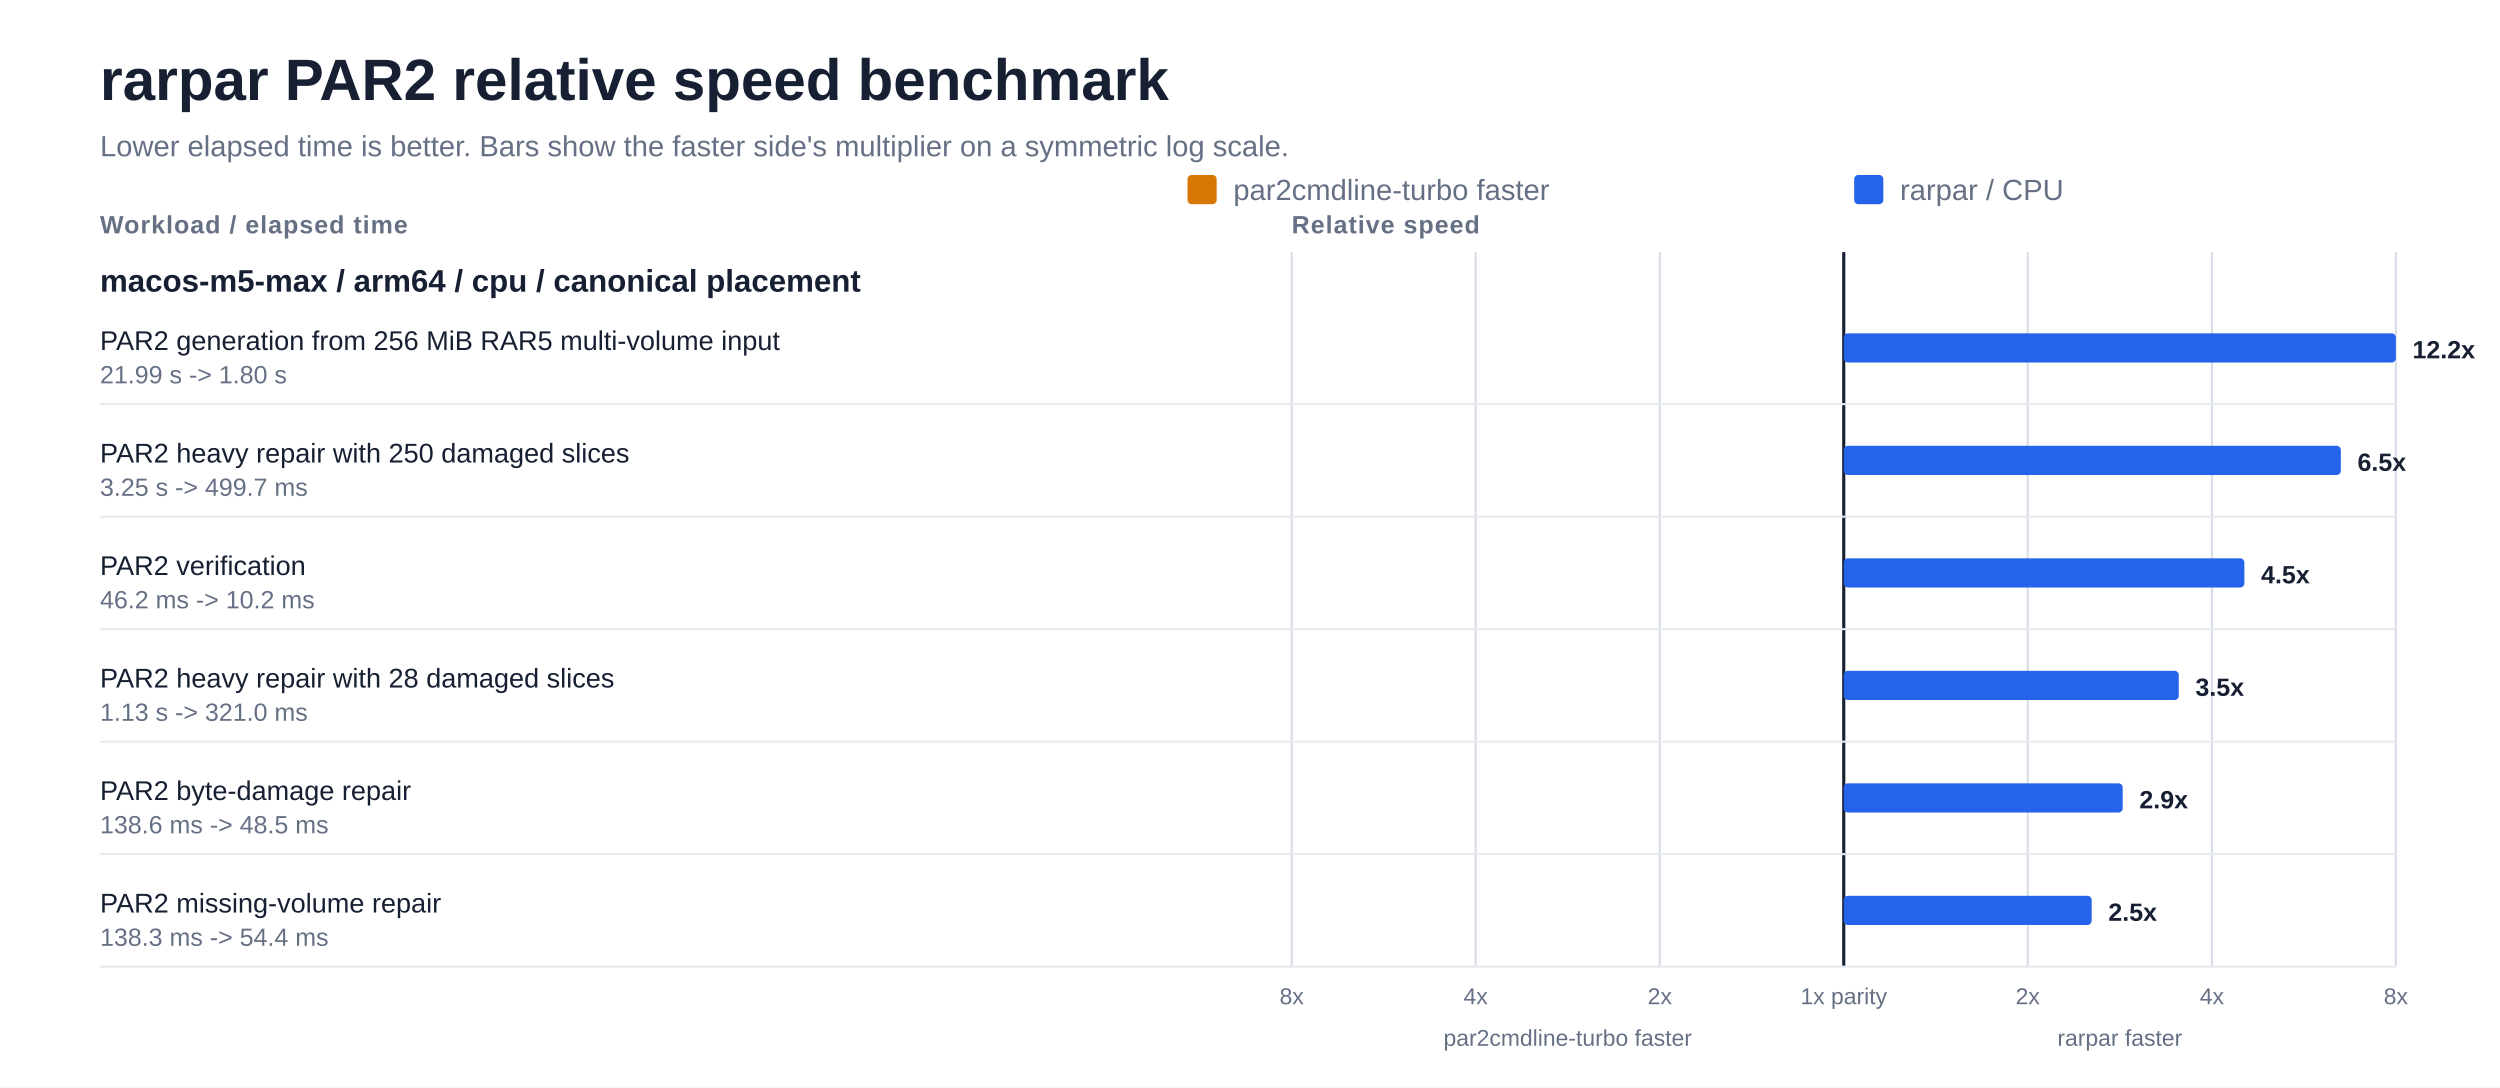
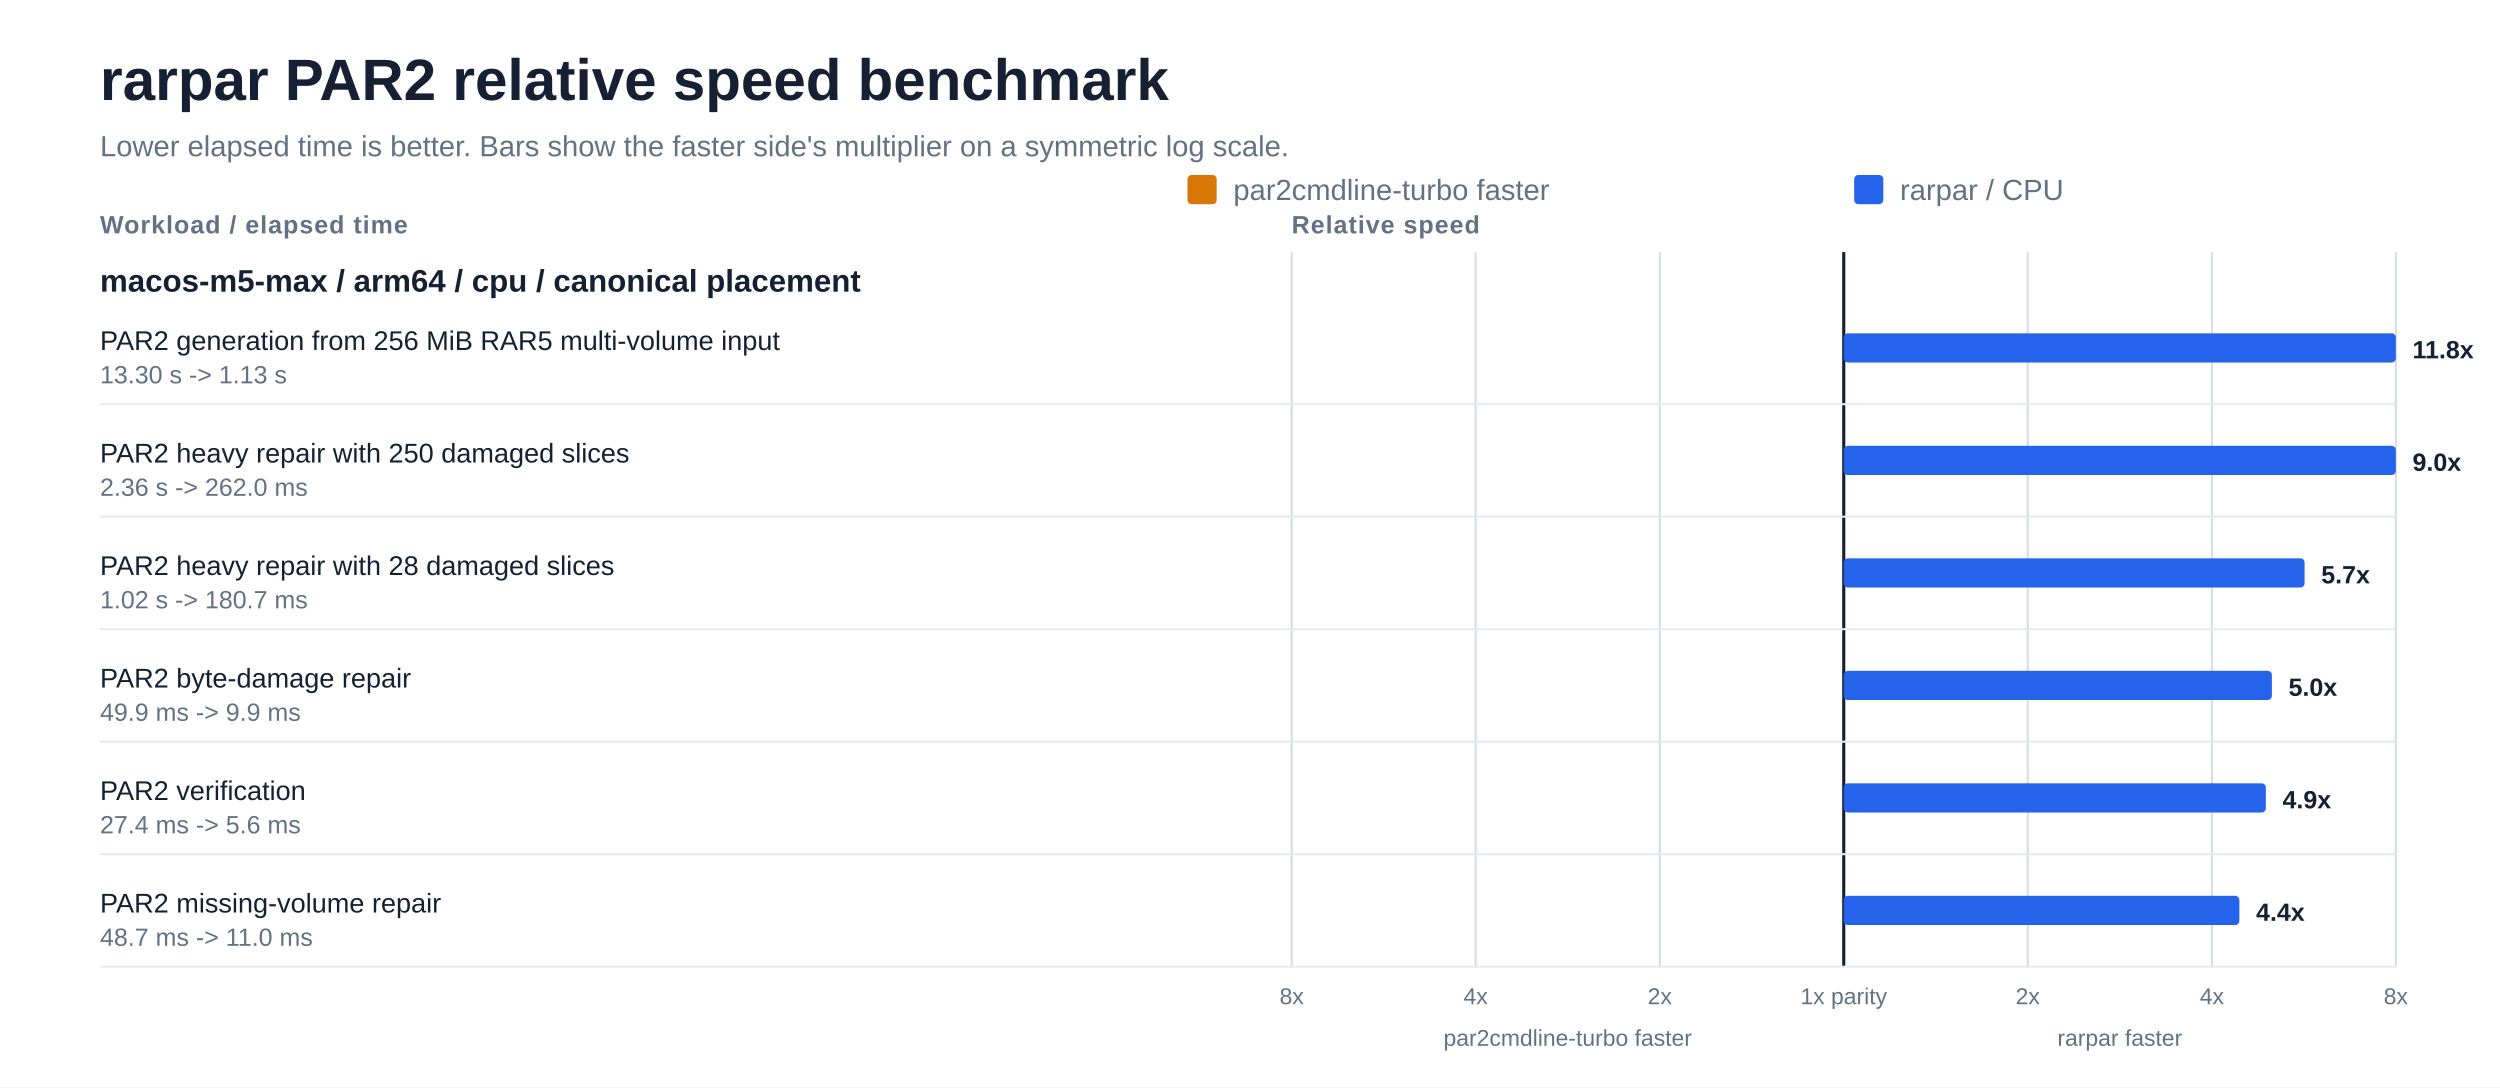
<svg xmlns="http://www.w3.org/2000/svg" width="1200" height="522" viewBox="0 0 1200 522" role="img" aria-labelledby="title desc">
  <style>
    .bg { fill: #ffffff; } text { font-family: Arial, sans-serif; fill: #172033; }
    .title { font-size: 28px; font-weight: 600; } .subtitle { font-size: 14px; fill: #667085; }
    .column { font-size: 12px; font-weight: 600; fill: #667085; letter-spacing: .04em; text-transform: uppercase; }
    .machine { font-size: 15px; font-weight: 600; } .workload { font-size: 13px; font-weight: 500; }
    .timing { font-size: 12px; fill: #667085; } .tick { font-size: 11px; fill: #667085; } .ratio { font-size: 12px; font-weight: 600; }
    .grid { stroke: #d7dce5; stroke-width: 1; } .parity { stroke: #172033; stroke-width: 1.5; } .rule { stroke: #e7eaf0; stroke-width: 1; }
    .cpu { fill: #2563eb; } .gpu { fill: #7c3aed; } .slower { fill: #d97706; }
    @media (prefers-color-scheme: dark) { .bg { fill: #0d1117; } text { fill: #e6edf3; } .subtitle, .column, .timing, .tick { fill: #9ca7b5; } .grid { stroke: #30363d; } .parity { stroke: #e6edf3; } .rule { stroke: #21262d; } .cpu { fill: #58a6ff; } .gpu { fill: #bc8cff; } .slower { fill: #f2a65a; } }
  </style>
  <rect class="bg" width="1200" height="522" />
  <text class="title" x="48" y="48">rarpar PAR2 relative speed benchmark</text>
  <text class="subtitle" x="48" y="75">Lower elapsed time is better. Bars show the faster side's multiplier on a symmetric log scale.</text>
  <g aria-label="Legend">
    <rect class="slower" x="570" y="84" width="14" height="14" rx="2" />
    <text class="subtitle" x="592" y="96">par2cmdline-turbo faster</text>
    <rect class="cpu" x="890" y="84" width="14" height="14" rx="2" />
    <text class="subtitle" x="912" y="96">rarpar / CPU</text>
  </g>
  <text class="column" x="48" y="112">Workload / elapsed time</text>
  <text class="column" x="620" y="112">Relative speed</text>
  <g aria-label="Relative speed axis">
    <line class="grid" x1="620.0" y1="121" x2="620.0" y2="464" />
    <text class="tick" x="620.0" y="482" text-anchor="middle">8x</text>
    <line class="grid" x1="708.3" y1="121" x2="708.3" y2="464" />
    <text class="tick" x="708.3" y="482" text-anchor="middle">4x</text>
    <line class="grid" x1="796.7" y1="121" x2="796.7" y2="464" />
    <text class="tick" x="796.7" y="482" text-anchor="middle">2x</text>
    <line class="parity" x1="885.0" y1="121" x2="885.0" y2="464" />
    <text class="tick" x="885.0" y="482" text-anchor="middle">1x parity</text>
    <line class="grid" x1="973.3" y1="121" x2="973.3" y2="464" />
    <text class="tick" x="973.3" y="482" text-anchor="middle">2x</text>
    <line class="grid" x1="1061.7" y1="121" x2="1061.7" y2="464" />
    <text class="tick" x="1061.7" y="482" text-anchor="middle">4x</text>
    <line class="grid" x1="1150.0" y1="121" x2="1150.0" y2="464" />
    <text class="tick" x="1150.0" y="482" text-anchor="middle">8x</text>
    <text class="tick" x="752.5" y="502" text-anchor="middle">par2cmdline-turbo faster</text>
    <text class="tick" x="1017.5" y="502" text-anchor="middle">rarpar faster</text>
  </g>
  <g aria-label="PAR2 benchmarks">
    <text class="machine" x="48" y="140">macos-m5-max / arm64 / cpu / canonical placement</text>
    <text class="workload" x="48" y="168">PAR2 generation from 256 MiB RAR5 multi-volume input</text>
-     <text class="timing" x="48" y="184">21.99 s -&gt; 1.80 s</text>
+     <text class="timing" x="48" y="184">13.30 s -&gt; 1.13 s</text>
    <rect class="cpu" x="885.0" y="160" width="265.0" height="14" rx="2" />
-     <text class="ratio" x="1158.0" y="172">12.2x</text>
+     <text class="ratio" x="1158.0" y="172">11.8x</text>
    <line class="rule" x1="48" y1="194" x2="1150" y2="194" />
    <text class="workload" x="48" y="222">PAR2 heavy repair with 250 damaged slices</text>
-     <text class="timing" x="48" y="238">3.25 s -&gt; 499.7 ms</text>
-     <rect class="cpu" x="885.0" y="214" width="238.6" height="14" rx="2" />
-     <text class="ratio" x="1131.6" y="226">6.5x</text>
+     <text class="timing" x="48" y="238">2.36 s -&gt; 262.0 ms</text>
+     <rect class="cpu" x="885.0" y="214" width="265.0" height="14" rx="2" />
+     <text class="ratio" x="1158.0" y="226">9.0x</text>
    <line class="rule" x1="48" y1="248" x2="1150" y2="248" />
-     <text class="workload" x="48" y="276">PAR2 verification</text>
-     <text class="timing" x="48" y="292">46.2 ms -&gt; 10.2 ms</text>
-     <rect class="cpu" x="885.0" y="268" width="192.3" height="14" rx="2" />
-     <text class="ratio" x="1085.3" y="280">4.5x</text>
+     <text class="workload" x="48" y="276">PAR2 heavy repair with 28 damaged slices</text>
+     <text class="timing" x="48" y="292">1.02 s -&gt; 180.7 ms</text>
+     <rect class="cpu" x="885.0" y="268" width="221.2" height="14" rx="2" />
+     <text class="ratio" x="1114.2" y="280">5.7x</text>
    <line class="rule" x1="48" y1="302" x2="1150" y2="302" />
-     <text class="workload" x="48" y="330">PAR2 heavy repair with 28 damaged slices</text>
-     <text class="timing" x="48" y="346">1.13 s -&gt; 321.0 ms</text>
-     <rect class="cpu" x="885.0" y="322" width="160.8" height="14" rx="2" />
-     <text class="ratio" x="1053.8" y="334">3.5x</text>
+     <text class="workload" x="48" y="330">PAR2 byte-damage repair</text>
+     <text class="timing" x="48" y="346">49.9 ms -&gt; 9.9 ms</text>
+     <rect class="cpu" x="885.0" y="322" width="205.5" height="14" rx="2" />
+     <text class="ratio" x="1098.5" y="334">5.0x</text>
    <line class="rule" x1="48" y1="356" x2="1150" y2="356" />
-     <text class="workload" x="48" y="384">PAR2 byte-damage repair</text>
-     <text class="timing" x="48" y="400">138.6 ms -&gt; 48.5 ms</text>
-     <rect class="cpu" x="885.0" y="376" width="133.9" height="14" rx="2" />
-     <text class="ratio" x="1026.9" y="388">2.9x</text>
+     <text class="workload" x="48" y="384">PAR2 verification</text>
+     <text class="timing" x="48" y="400">27.4 ms -&gt; 5.6 ms</text>
+     <rect class="cpu" x="885.0" y="376" width="202.6" height="14" rx="2" />
+     <text class="ratio" x="1095.6" y="388">4.9x</text>
    <line class="rule" x1="48" y1="410" x2="1150" y2="410" />
    <text class="workload" x="48" y="438">PAR2 missing-volume repair</text>
-     <text class="timing" x="48" y="454">138.3 ms -&gt; 54.4 ms</text>
-     <rect class="cpu" x="885.0" y="430" width="119.0" height="14" rx="2" />
-     <text class="ratio" x="1012.0" y="442">2.5x</text>
+     <text class="timing" x="48" y="454">48.7 ms -&gt; 11.0 ms</text>
+     <rect class="cpu" x="885.0" y="430" width="189.9" height="14" rx="2" />
+     <text class="ratio" x="1082.9" y="442">4.4x</text>
    <line class="rule" x1="48" y1="464" x2="1150" y2="464" />
  </g>
</svg>
